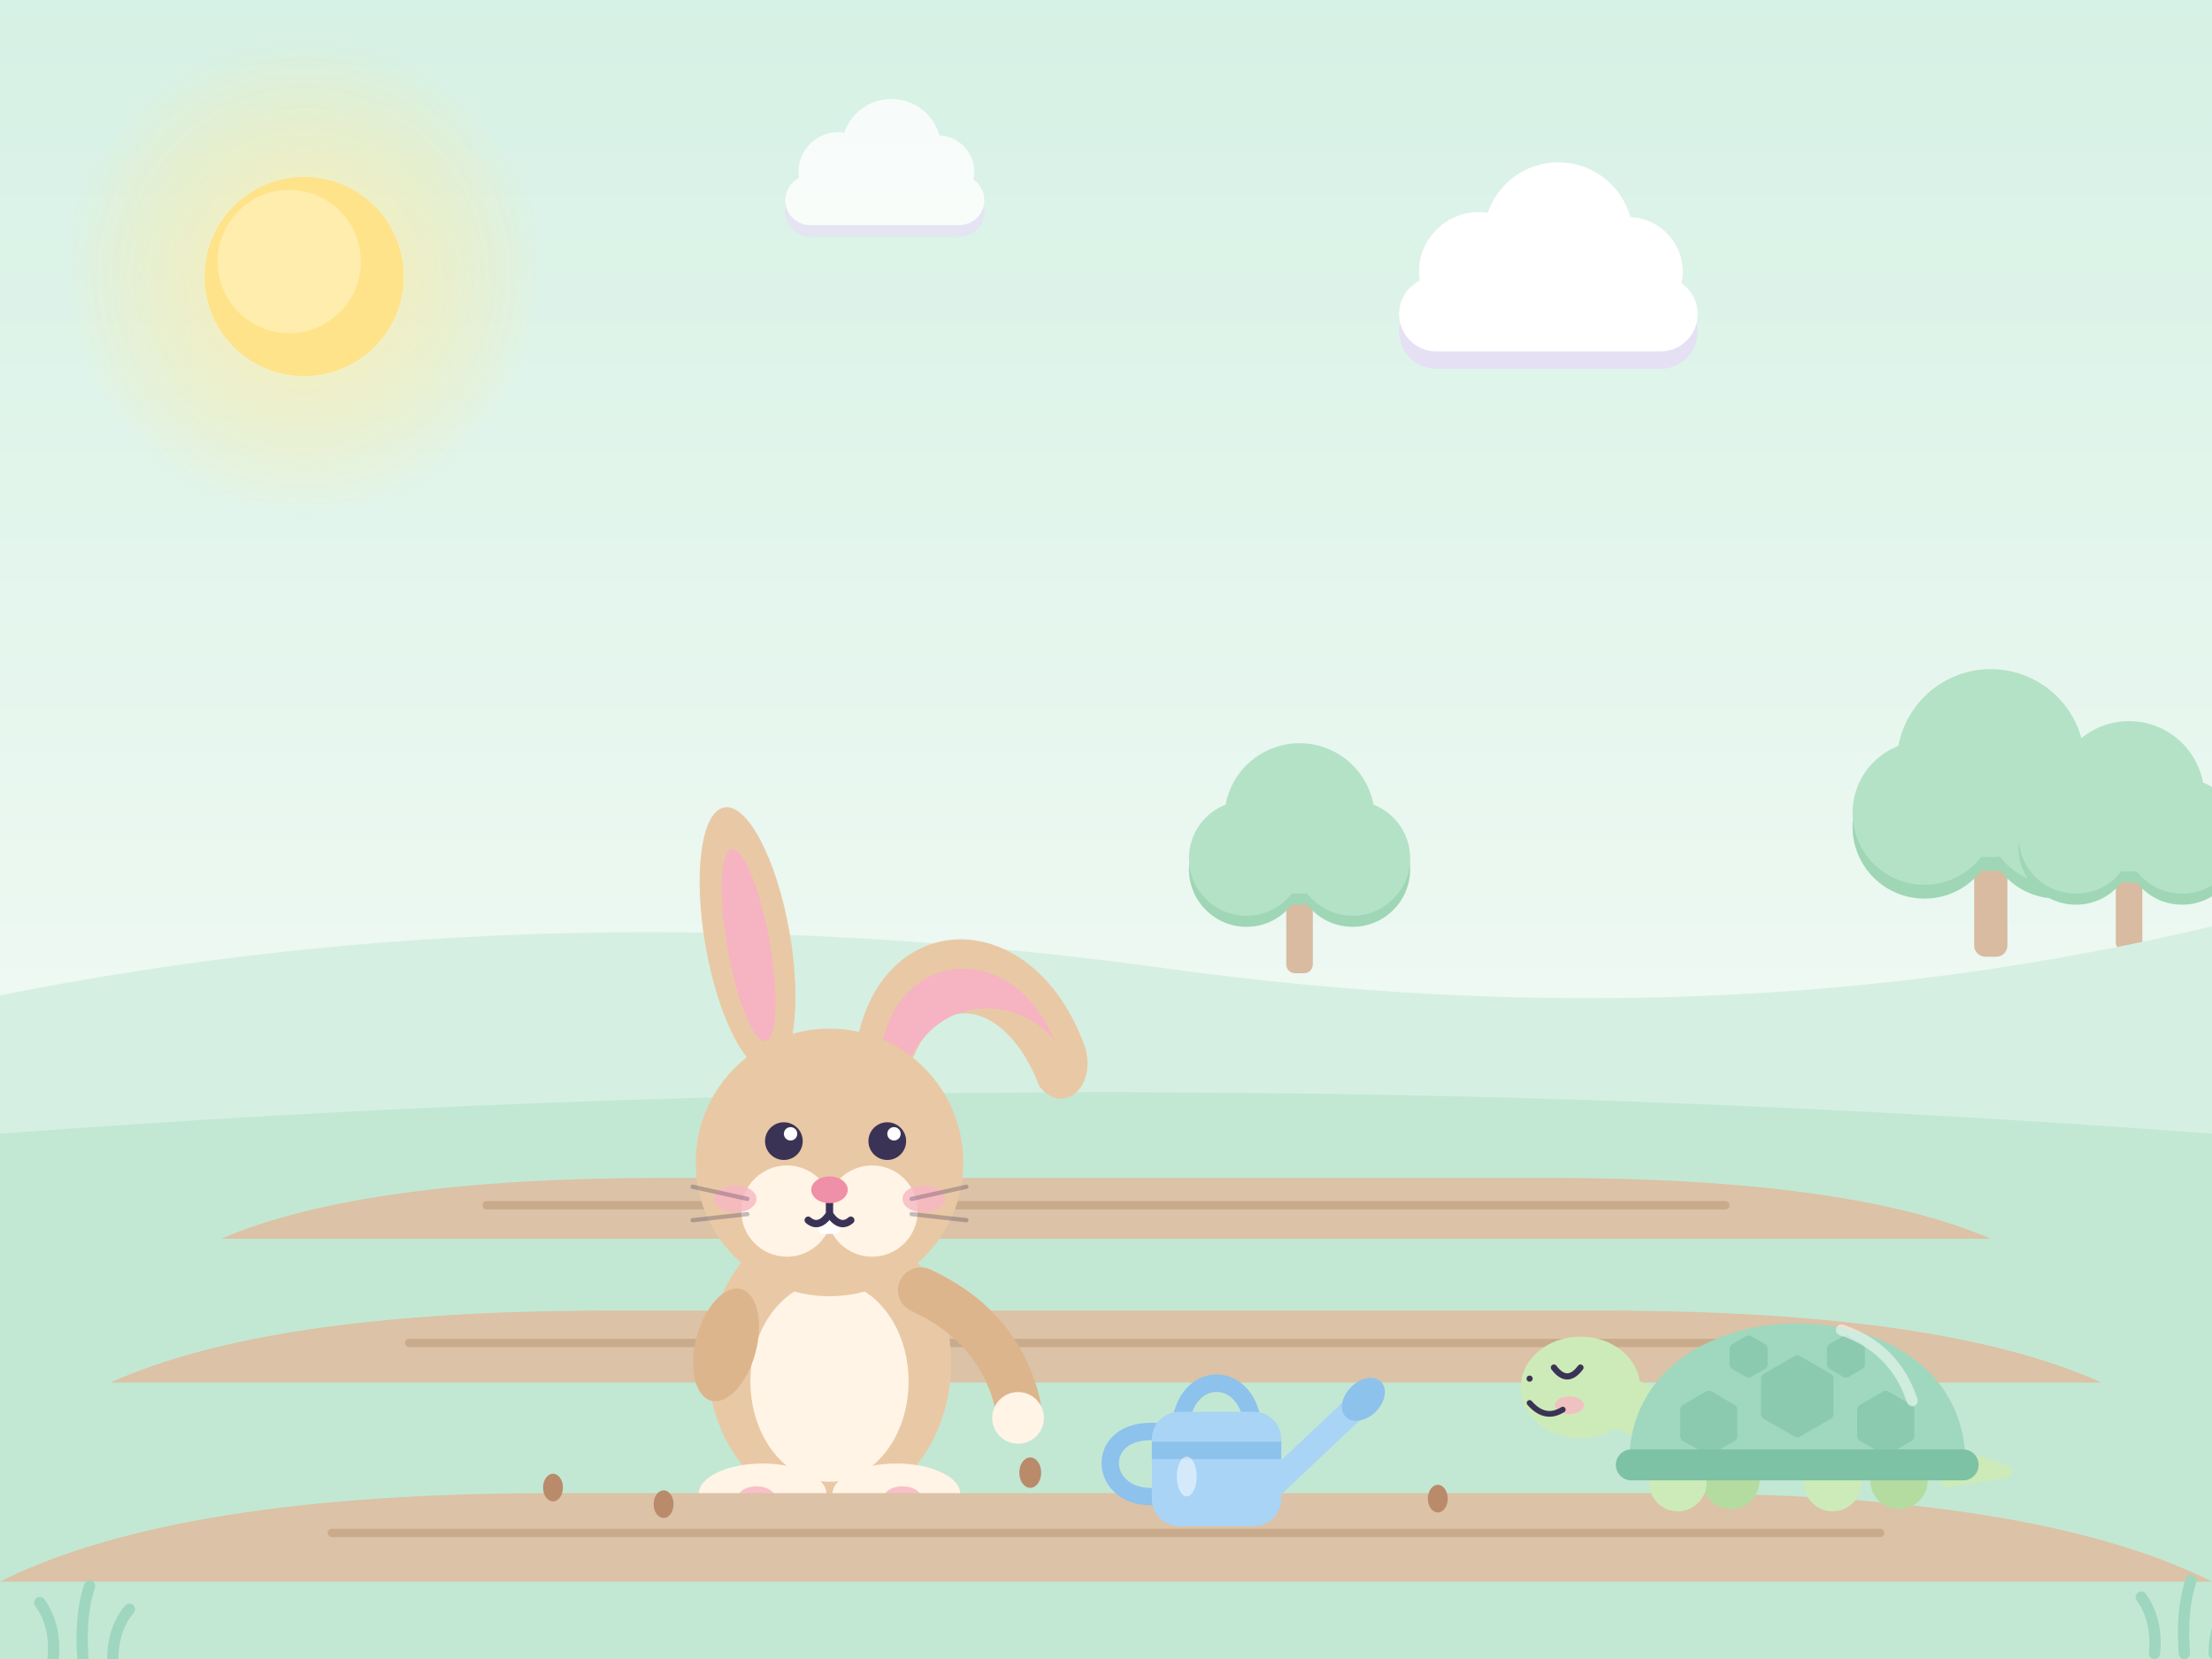
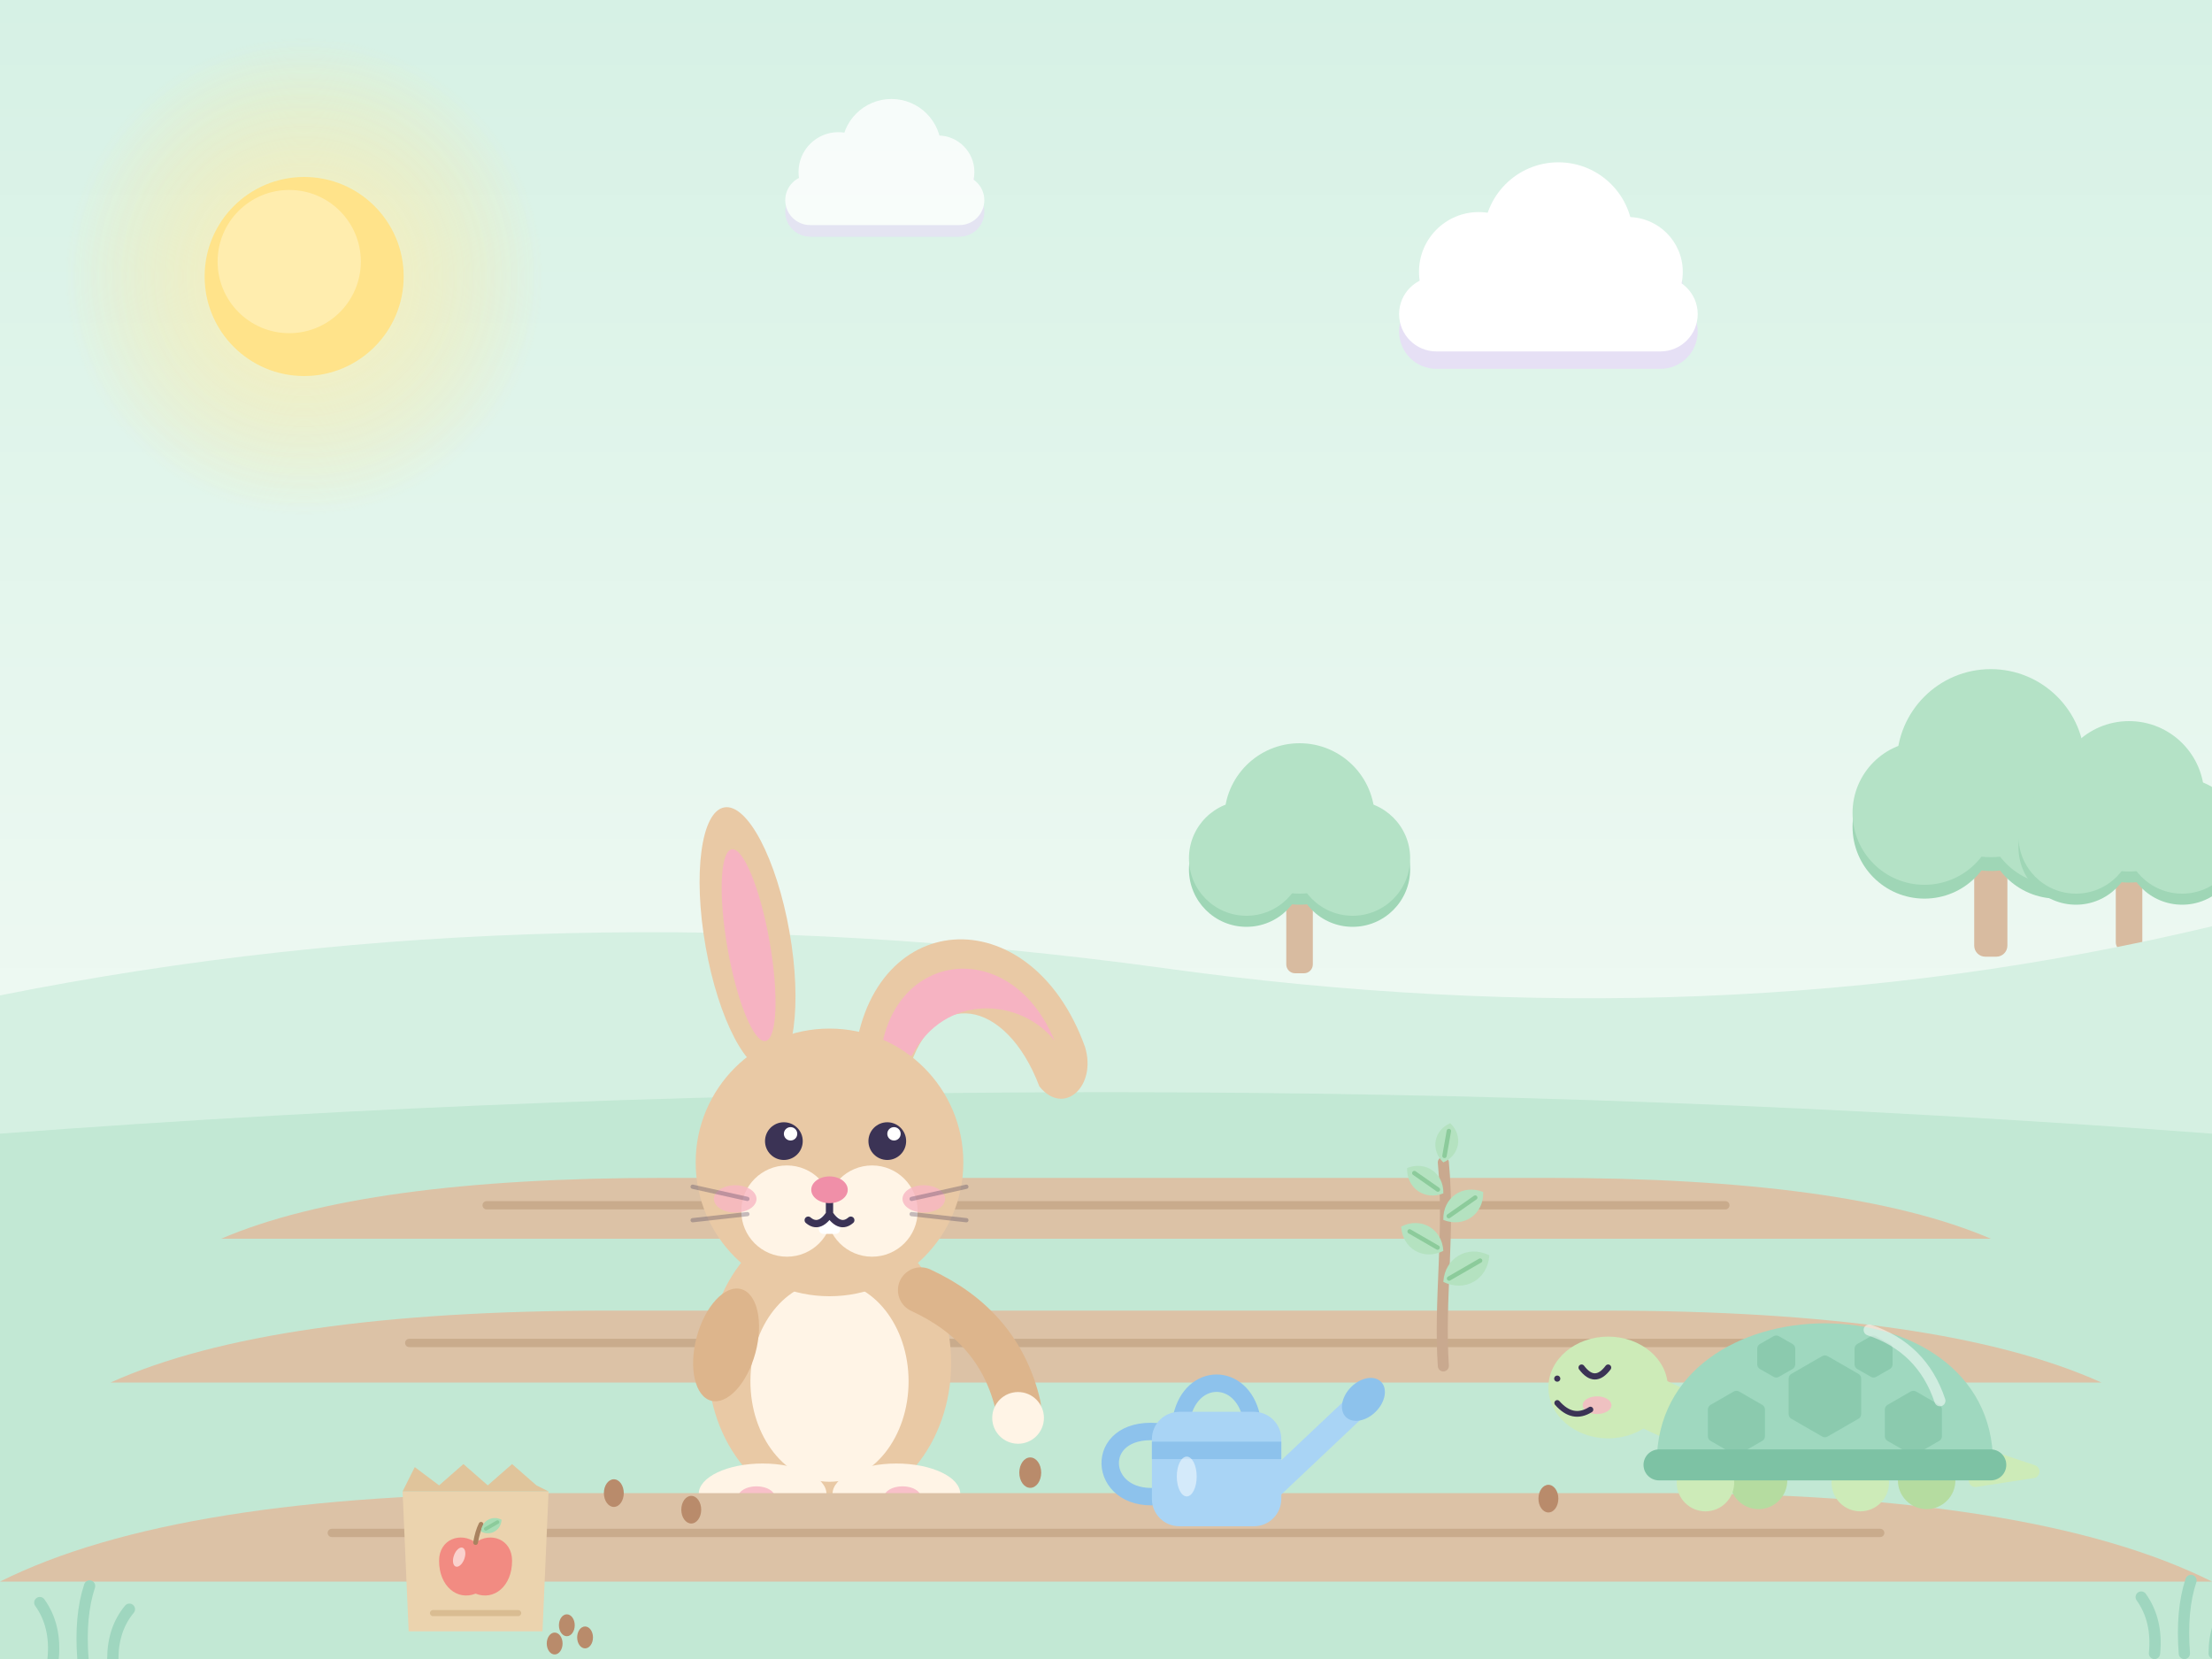
<svg xmlns="http://www.w3.org/2000/svg" viewBox="0 0 800 600" width="800" height="600" role="img" aria-labelledby="benny-ch1-t" stroke-linecap="round" stroke-linejoin="round">
  <defs>
    <radialGradient id="benny-ch1-glow">
      <stop offset="0" stop-color="#FFF8CF" />
      <stop offset="0.45" stop-color="#FFEBA6" stop-opacity="0.55" />
      <stop offset="1" stop-color="#FFE38A" stop-opacity="0" />
    </radialGradient>
    <radialGradient id="benny-ch1-soft">
      <stop offset="0" stop-color="#FFFFFF" stop-opacity="0.85" />
      <stop offset="1" stop-color="#FFFFFF" stop-opacity="0" />
    </radialGradient>
    <linearGradient id="benny-ch1-sky" x1="0" y1="0" x2="0" y2="1">
      <stop offset="0" stop-color="#D6F1E5" />
      <stop offset="0.7" stop-color="#F1FAF4" />
      <stop offset="1" stop-color="#FFF8F0" />
    </linearGradient>
  </defs>
  <rect x="0" y="0" width="800" height="600" fill="url(#benny-ch1-sky)" />
  <circle cx="110" cy="100" r="86.4" fill="url(#benny-ch1-glow)" opacity="0.9" />
  <circle cx="110" cy="100" r="36" fill="#FFE38A" />
  <circle cx="104.6" cy="94.6" r="25.9" fill="#FFEDAE" />
  <g transform="translate(560 110) scale(0.9 0.9)">
    <rect x="-60" y="-4" width="120" height="30" rx="15" fill="#E6E0F5" />
    <circle cx="-28" cy="-6" r="24" fill="#E6E0F5" />
    <circle cx="4" cy="-20" r="30" fill="#E6E0F5" />
    <circle cx="32" cy="-6" r="22" fill="#E6E0F5" />
    <rect x="-60" y="-11" width="120" height="30" rx="15" fill="#FFFFFF" />
    <circle cx="-28" cy="-13" r="24" fill="#FFFFFF" />
    <circle cx="4" cy="-27" r="30" fill="#FFFFFF" />
    <circle cx="32" cy="-13" r="22" fill="#FFFFFF" />
  </g>
  <g transform="translate(320 70) scale(0.6 0.6)" opacity="0.8">
    <rect x="-60" y="-4" width="120" height="30" rx="15" fill="#E6E0F5" />
    <circle cx="-28" cy="-6" r="24" fill="#E6E0F5" />
    <circle cx="4" cy="-20" r="30" fill="#E6E0F5" />
    <circle cx="32" cy="-6" r="22" fill="#E6E0F5" />
    <rect x="-60" y="-11" width="120" height="30" rx="15" fill="#FFFFFF" />
    <circle cx="-28" cy="-13" r="24" fill="#FFFFFF" />
    <circle cx="4" cy="-27" r="30" fill="#FFFFFF" />
    <circle cx="32" cy="-13" r="22" fill="#FFFFFF" />
  </g>
  <g transform="translate(470 352) scale(0.8 0.8)">
    <rect x="-6" y="-40" width="12" height="40" rx="4" fill="#D8BBA0" />
    <circle cx="0" cy="-65" r="34" fill="#9FD6B6" />
    <circle cx="-24" cy="-47" r="26" fill="#9FD6B6" />
    <circle cx="24" cy="-47" r="26" fill="#9FD6B6" />
    <circle cx="0" cy="-70" r="34" fill="#B4E2C6" />
    <circle cx="-24" cy="-52" r="26" fill="#B4E2C6" />
    <circle cx="24" cy="-52" r="26" fill="#B4E2C6" />
  </g>
  <g transform="translate(720 346)">
    <rect x="-6" y="-40" width="12" height="40" rx="4" fill="#D8BBA0" />
    <circle cx="0" cy="-65" r="34" fill="#9FD6B6" />
    <circle cx="-24" cy="-47" r="26" fill="#9FD6B6" />
    <circle cx="24" cy="-47" r="26" fill="#9FD6B6" />
    <circle cx="0" cy="-70" r="34" fill="#B4E2C6" />
    <circle cx="-24" cy="-52" r="26" fill="#B4E2C6" />
    <circle cx="24" cy="-52" r="26" fill="#B4E2C6" />
  </g>
  <g transform="translate(770 344) scale(0.8 0.8)">
    <rect x="-6" y="-40" width="12" height="40" rx="4" fill="#D8BBA0" />
    <circle cx="0" cy="-65" r="34" fill="#9FD6B6" />
    <circle cx="-24" cy="-47" r="26" fill="#9FD6B6" />
    <circle cx="24" cy="-47" r="26" fill="#9FD6B6" />
    <circle cx="0" cy="-70" r="34" fill="#B4E2C6" />
    <circle cx="-24" cy="-52" r="26" fill="#B4E2C6" />
    <circle cx="24" cy="-52" r="26" fill="#B4E2C6" />
  </g>
  <path d="M0 360 Q200 320 420 350 Q620 378 800 335 L800 600 L0 600 Z" fill="#D5F0E2" />
  <path d="M0 410 Q400 380 800 410 L800 600 L0 600 Z" fill="#C2E8D4" />
  <path d="M80 448 Q131.2 426 240 426 L560 426 Q668.8 426 720 448 Z" fill="#DCC2A6" />
  <path d="M176 435.9 L624 435.9" fill="none" stroke="#C9AB8C" stroke-width="3" />
  <path d="M40 500 Q97.6 474 220 474 L580 474 Q702.4 474 760 500 Z" fill="#DCC2A6" />
  <path d="M148 485.7 L652 485.7" fill="none" stroke="#C9AB8C" stroke-width="3" />
+   <g transform="translate(522 494) scale(0.8 0.8)">
+     <path d="M0 0 C-2 -30 3 -60 0 -92" fill="none" stroke="#C9A98F" stroke-width="5" />
+     <g transform="translate(0 -38) rotate(-30)">
+       <path d="M0 0 C6 -9.1 18 -9.1 24 0 C18 9.1 6 9.1 0 0 Z" fill="#B4E2C0" />
+       <path d="M3 0 L19.2 0" fill="none" stroke="#8CCB9B" stroke-width="2" />
+     </g>
+     <g transform="translate(0 -52) rotate(-150)">
+       <path d="M0 0 C5.5 -8.4 16.5 -8.4 22 0 C16.5 8.4 5.5 8.4 0 0 Z" fill="#B4E2C0" />
+       <path d="M3 0 L17.6 0" fill="none" stroke="#8CCB9B" stroke-width="2" />
+     </g>
+     <g transform="translate(0 -66) rotate(-35)">
+       <path d="M0 0 C5.5 -8.4 16.5 -8.4 22 0 C16.5 8.4 5.5 8.4 0 0 Z" fill="#B4E2C0" />
+       <path d="M3 0 L17.6 0" fill="none" stroke="#8CCB9B" stroke-width="2" />
+     </g>
+     <g transform="translate(0 -78) rotate(-145)">
+       <path d="M0 0 C5 -7.6 15 -7.6 20 0 C15 7.6 5 7.6 0 0 Z" fill="#B4E2C0" />
+       <path d="M3 0 L16 0" fill="none" stroke="#8CCB9B" stroke-width="2" />
+     </g>
+     <g transform="translate(0 -92) rotate(-80)">
+       <path d="M0 0 C4.5 -6.8 13.5 -6.8 18 0 C13.5 6.8 4.5 6.8 0 0 Z" fill="#B4E2C0" />
+       <path d="M3 0 L14.4 0" fill="none" stroke="#8CCB9B" stroke-width="2" />
+     </g>
+   </g>
  <g transform="translate(300 548) scale(1.1 1.1)">
    <g transform="translate(-20 -150) rotate(-10)">
      <ellipse cx="0" cy="-40" rx="14" ry="44" fill="#E9C9A5" />
      <ellipse cx="0" cy="-38" rx="7" ry="32" fill="#F6B3C2" />
    </g>
    <path d="M8 -148 C12 -200 66 -204 84 -154 C88 -141 77 -131 69 -141 C58 -170 34 -174 26 -146 Z" fill="#E9C9A5" />
    <path d="M17 -153 C22 -186 60 -190 74 -156 C63 -170 38 -172 27 -151 Z" fill="#F6B3C2" />
    <ellipse cx="0" cy="-50" rx="40" ry="48" fill="#E9C9A5" />
    <ellipse cx="0" cy="-44" rx="26" ry="33" fill="#FFF4E6" />
    <ellipse cx="-22" cy="-7" rx="21" ry="10" fill="#FFF4E6" />
    <ellipse cx="22" cy="-7" rx="21" ry="10" fill="#FFF4E6" />
    <ellipse cx="-24" cy="-6" rx="6" ry="3.5" fill="#F6B3C2" opacity="0.8" />
    <ellipse cx="24" cy="-6" rx="6" ry="3.5" fill="#F6B3C2" opacity="0.8" />
    <ellipse cx="-34" cy="-56" rx="10" ry="19" fill="#DDB58C" transform="rotate(15 -34 -56)" />
    <path d="M30 -74 Q56 -62 62 -36" fill="none" stroke="#DDB58C" stroke-width="15" />
    <circle cx="62" cy="-32" r="8.5" fill="#FFF4E6" />
    <ellipse cx="66" cy="-14" rx="3.6" ry="5" fill="#B98B6B" />
    <ellipse cx="60" cy="0" rx="3.6" ry="5" fill="#B98B6B" transform="rotate(30 60 0)" />
    <circle cx="0" cy="-116" r="44" fill="#E9C9A5" />
    <circle cx="-14" cy="-100" r="15" fill="#FFF4E6" />
    <circle cx="14" cy="-100" r="15" fill="#FFF4E6" />
    <circle cx="-15" cy="-123" r="6.2" fill="#3B3355" />
    <circle cx="-12.8" cy="-125.4" r="2.2" fill="#FFFFFF" />
    <circle cx="19" cy="-123" r="6.2" fill="#3B3355" />
    <circle cx="21.2" cy="-125.4" r="2.2" fill="#FFFFFF" />
    <ellipse cx="-31" cy="-104" rx="7" ry="4.5" fill="#F7B7C3" opacity="0.8" />
    <ellipse cx="31" cy="-104" rx="7" ry="4.5" fill="#F7B7C3" opacity="0.8" />
    <path d="M-27 -104 L-45 -108 M-27 -99 L-45 -97" fill="none" stroke="#3B3355" stroke-width="1.4" opacity="0.3" />
    <path d="M27 -104 L45 -108 M27 -99 L45 -97" fill="none" stroke="#3B3355" stroke-width="1.4" opacity="0.3" />
    <rect x="-3.5" y="-98.5" width="7" height="6" rx="1.5" fill="#FFFFFF" />
    <path d="M0 -103 L0 -99 M-7 -97 Q-3.5 -94 0 -99 Q3.5 -94 7 -97" fill="none" stroke="#3B3355" stroke-width="2.4" />
    <ellipse cx="0" cy="-107" rx="6" ry="4.4" fill="#F08FA8" />
  </g>
  <path d="M0 572 Q64 540 200 540 L600 540 Q736 540 800 572 Z" fill="#DCC2A6" />
  <path d="M120 554.4 L680 554.4" fill="none" stroke="#C9AB8C" stroke-width="3" />
  <g transform="translate(440 552) scale(0.9 0.9)">
    <path d="M-24 -38 C-50 -40 -48 -10 -24 -12" fill="none" stroke="#8DC2EC" stroke-width="7" />
    <path d="M20 -14 L56 -48" fill="none" stroke="#A9D4F5" stroke-width="10" />
    <ellipse cx="59" cy="-51" rx="7" ry="10" fill="#8DC2EC" transform="rotate(45 59 -51)" />
    <path d="M-14 -44 C-10 -62 10 -62 14 -44" fill="none" stroke="#8DC2EC" stroke-width="7" />
    <rect x="-26" y="-46" width="52" height="46" rx="11" fill="#A9D4F5" />
    <rect x="-26" y="-34" width="52" height="7" fill="#8DC2EC" />
    <ellipse cx="-12" cy="-20" rx="4" ry="8" fill="#FFFFFF" opacity="0.5" />
  </g>
-   <g transform="translate(650 545) scale(-0.8 0.8)">
+   <g transform="translate(660 545) scale(-0.8 0.8)">
    <ellipse cx="-46" cy="-12" rx="13" ry="13" fill="#B5DCA0" />
    <ellipse cx="30" cy="-12" rx="13" ry="13" fill="#B5DCA0" />
    <path d="M-70 -24 L-94 -16 L-68 -12 Z" fill="#CDEBB8" stroke="#CDEBB8" stroke-width="6" />
    <ellipse cx="-16" cy="-11" rx="13" ry="13" fill="#CDEBB8" />
    <ellipse cx="54" cy="-11" rx="13" ry="13" fill="#CDEBB8" />
    <path d="M44 -34 Q66 -40 84 -50" fill="none" stroke="#CDEBB8" stroke-width="24" />
    <ellipse cx="98" cy="-54" rx="27" ry="23" fill="#CDEBB8" />
    <path d="M98 -63 Q104 -55 110 -63" fill="none" stroke="#3B3355" stroke-width="2.8" />
    <ellipse cx="103" cy="-46" rx="6.5" ry="4" fill="#F7B7C3" opacity="0.8" />
    <path d="M106 -44 Q114 -39 121 -47" fill="none" stroke="#3B3355" stroke-width="2.6" />
    <circle cx="121" cy="-58" r="1.4" fill="#3B3355" />
    <path d="M-76 -20 C-76 -104 76 -104 76 -20 Z" fill="#9FD8BF" />
    <polygon points="13.9,-42 0,-34 -13.9,-42 -13.9,-58 -0,-66 13.9,-58" fill="#7DC2A4" stroke="#7DC2A4" stroke-width="5" opacity="0.6" />
    <polygon points="-29.6,-32 -40,-26 -50.4,-32 -50.4,-44 -40,-50 -29.6,-44" fill="#7DC2A4" stroke="#7DC2A4" stroke-width="5" opacity="0.6" />
    <polygon points="50.4,-32 40,-26 29.6,-32 29.6,-44 40,-50 50.4,-44" fill="#7DC2A4" stroke="#7DC2A4" stroke-width="5" opacity="0.6" />
    <polygon points="-15.9,-64.5 -22,-61 -28.1,-64.5 -28.1,-71.5 -22,-75 -15.9,-71.5" fill="#7DC2A4" stroke="#7DC2A4" stroke-width="5" opacity="0.6" />
    <polygon points="28.1,-64.5 22,-61 15.9,-64.5 15.9,-71.5 22,-75 28.1,-71.5" fill="#7DC2A4" stroke="#7DC2A4" stroke-width="5" opacity="0.6" />
    <path d="M-52 -48 Q-44 -72 -20 -80" fill="none" stroke="#FFFFFF" stroke-width="5" opacity="0.5" />
    <rect x="-82" y="-26" width="164" height="14" rx="7" fill="#7DC2A4" />
  </g>
-   <ellipse cx="200" cy="538" rx="3.6" ry="5" fill="#B98B6B" />
-   <ellipse cx="240" cy="544" rx="3.6" ry="5" fill="#B98B6B" />
-   <ellipse cx="520" cy="542" rx="3.6" ry="5" fill="#B98B6B" />
+   <g transform="translate(172 590) scale(1.1 1.1)">
+     <path d="M-22 0 L-24 -46 L24 -46 L22 0 Z" fill="#EBD3AE" />
+     <path d="M-24 -46 L-20 -54 L-12 -48 L-4 -55 L4 -48 L12 -55 L20 -48 L24 -46 Z" fill="#E0C49B" />
+     <g transform="translate(0 -22) scale(0.6 0.6)">
+       <path d="M0 -12 C-8 -18 -20 -14 -20 -2 C-20 12 -10 20 0 16 C10 20 20 12 20 -2 C20 -14 8 -18 0 -12 Z" fill="#F28B82" />
+       <path d="M0 -12 Q1 -18 3 -22" fill="none" stroke="#A9825F" stroke-width="2.6" />
+       <g transform="translate(3 -18) rotate(-30)">
+         <path d="M0 0 C3.2 -4.9 9.8 -4.9 13 0 C9.8 4.9 3.2 4.9 0 0 Z" fill="#A8DDB5" />
+         <path d="M3 0 L10.4 0" fill="none" stroke="#8CCB9B" stroke-width="2" />
+       </g>
+       <ellipse cx="-9" cy="-4" rx="3" ry="5.5" fill="#FFFFFF" transform="rotate(20 -9 -4)" opacity="0.6" />
+     </g>
+     <path d="M-14 -6 L14 -6" fill="none" stroke="#D9BC92" stroke-width="2" />
+     <ellipse cx="30" cy="-2" rx="2.6" ry="3.6" fill="#B98B6B" />
+     <ellipse cx="36" cy="2" rx="2.6" ry="3.6" fill="#B98B6B" />
+     <ellipse cx="26" cy="4" rx="2.6" ry="3.6" fill="#B98B6B" />
+   </g>
+   <ellipse cx="222" cy="540" rx="3.6" ry="5" fill="#B98B6B" />
+   <ellipse cx="250" cy="546" rx="3.6" ry="5" fill="#B98B6B" />
+   <ellipse cx="560" cy="542" rx="3.6" ry="5" fill="#B98B6B" />
  <g transform="translate(30 600) scale(1.2 1.2)">
    <path d="M-9 0 Q-8 -10 -13 -17 M0 0 Q-1 -13 2 -22 M9 0 Q9 -9 14 -15" fill="none" stroke="#9FD6BF" stroke-width="3.4" />
  </g>
  <g transform="translate(790 598) scale(1.2 1.2)">
    <path d="M-9 0 Q-8 -10 -13 -17 M0 0 Q-1 -13 2 -22 M9 0 Q9 -9 14 -15" fill="none" stroke="#9FD6BF" stroke-width="3.4" />
  </g>
</svg>
